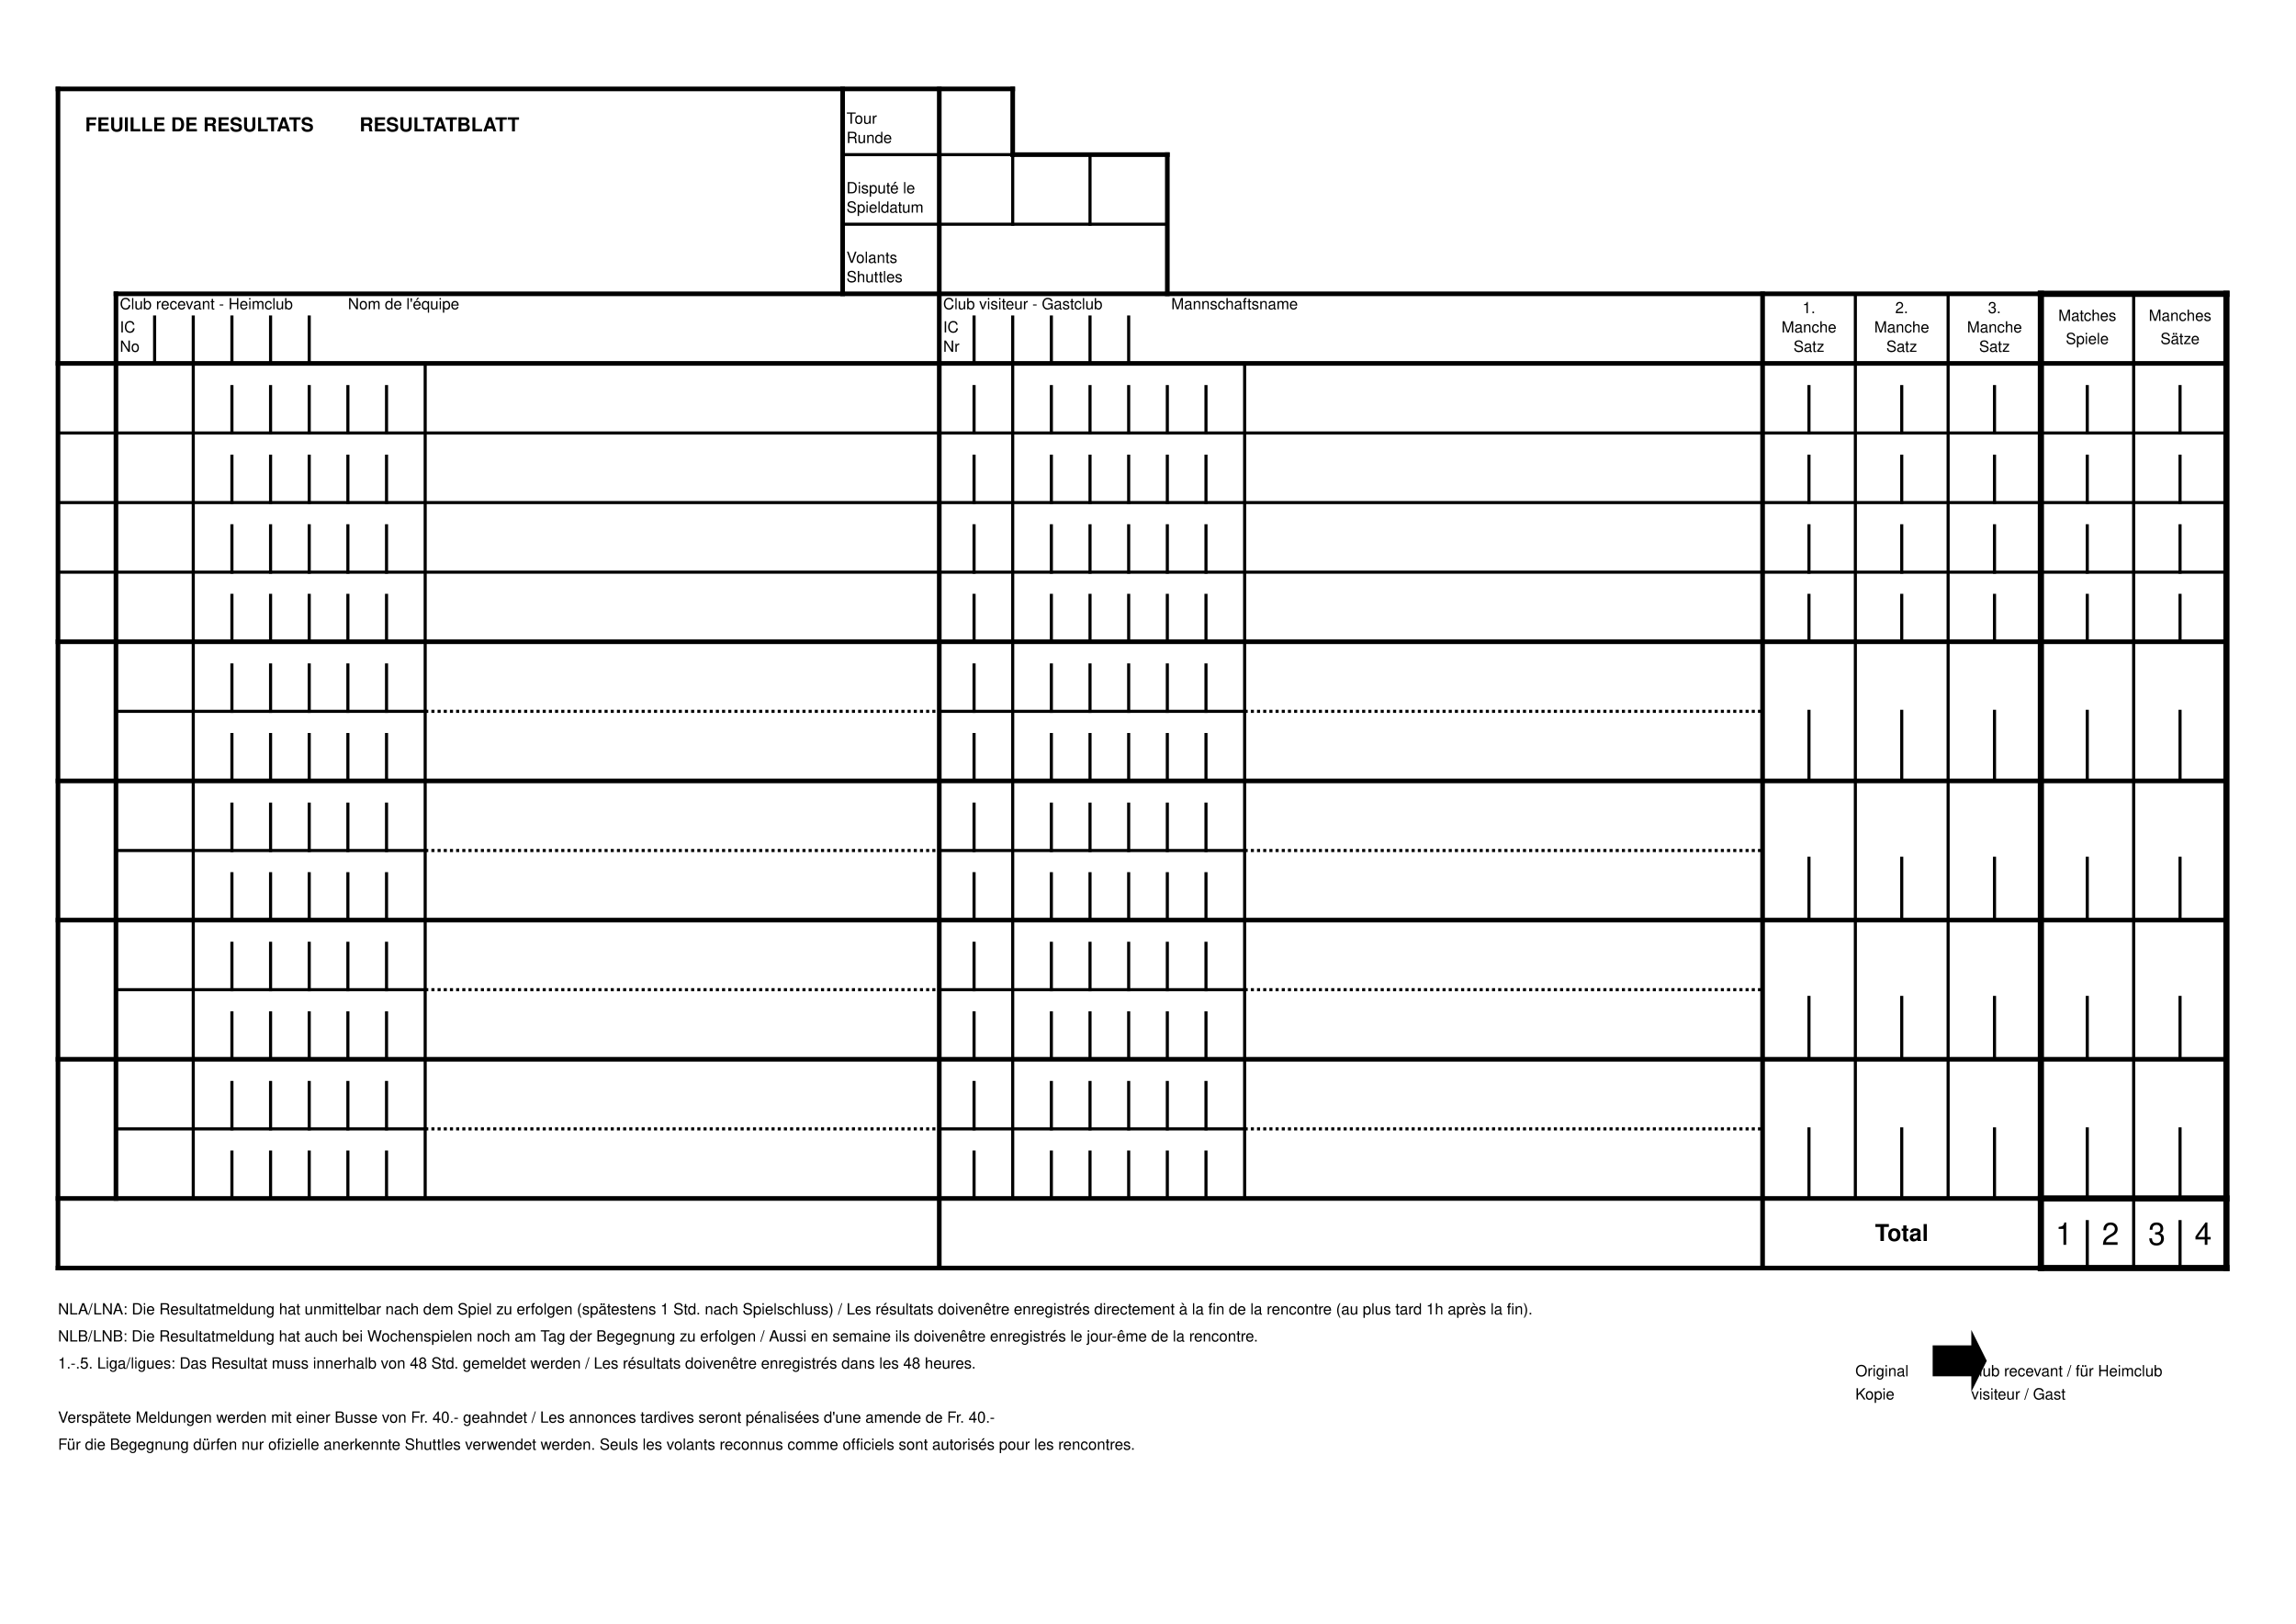
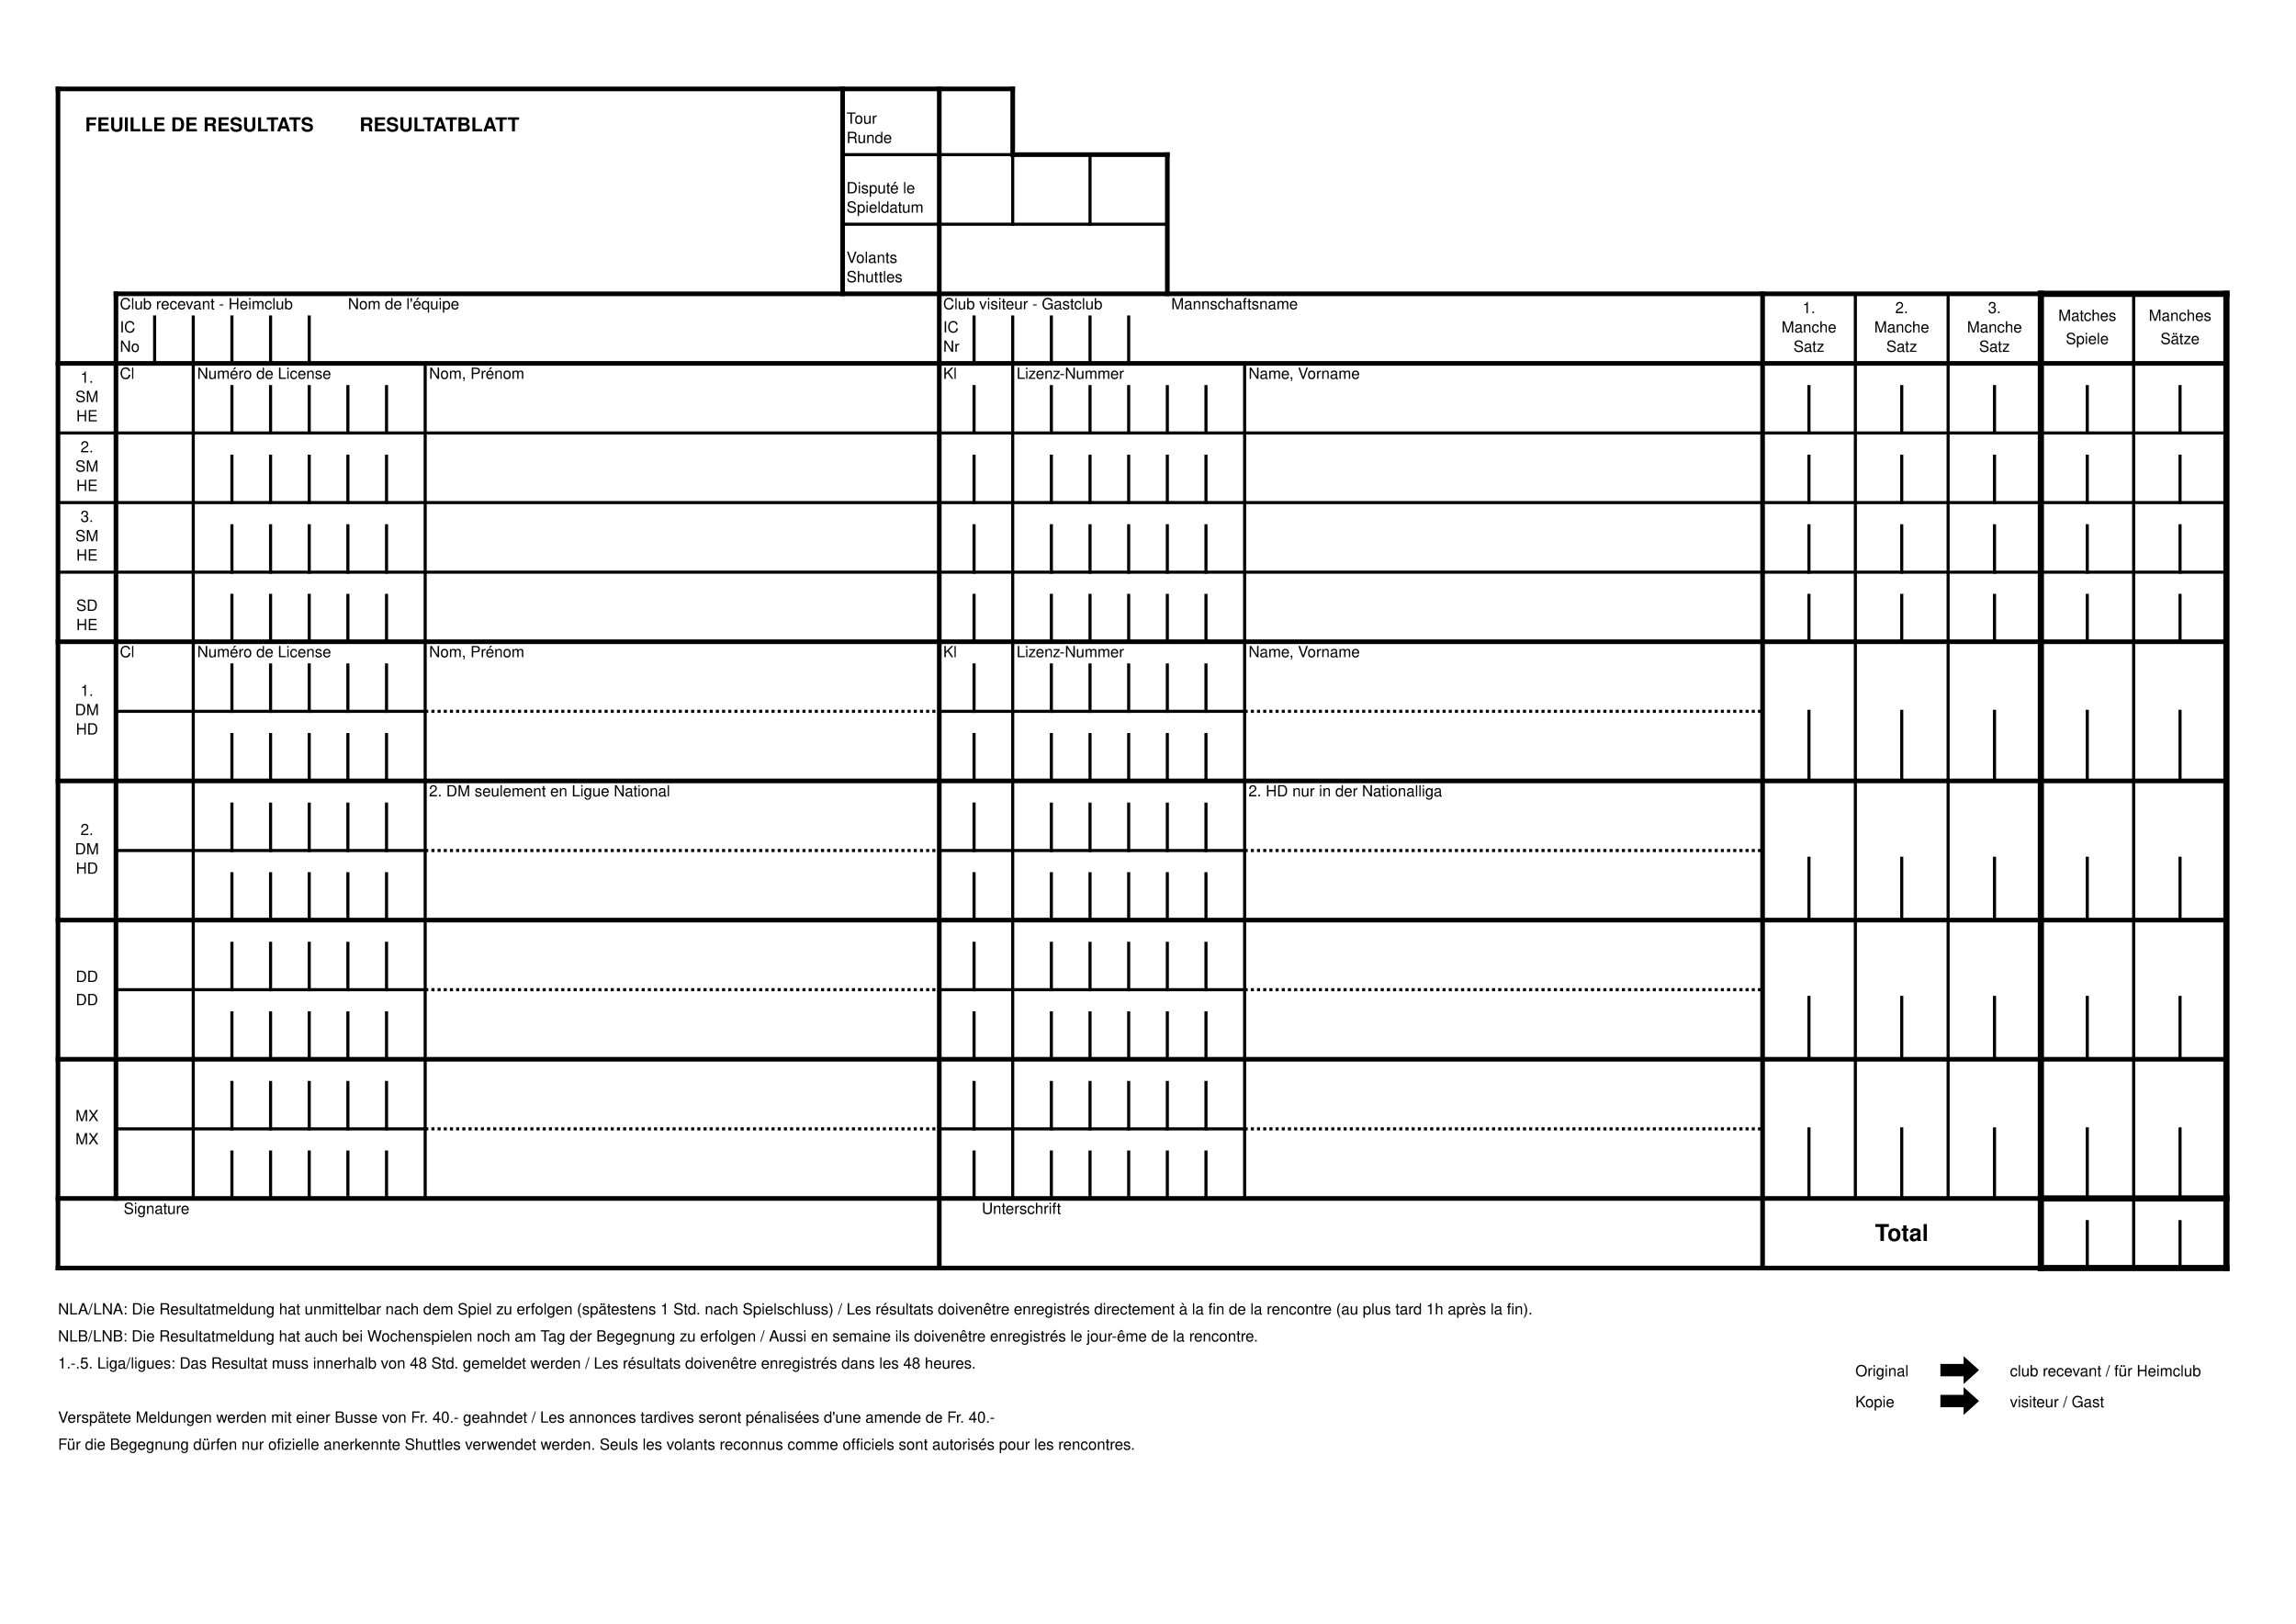
<svg xmlns="http://www.w3.org/2000/svg" version="1.1" viewBox="0 0 297 210">
  <style>
text {
	font-family: Helvetica;
	font-size: 2px;
	fill: #000000;
}
text.nla_entry {
	font-size: 4px;
}
text.nla_score {
	text-anchor: middle;
	font-size: 4px;	
}
line {
	stroke: #000;
	stroke-width: .4px;
	stroke-linecap: square;
}
line.thick {
	stroke-width: .6px;
}
line.verythick {
	stroke-width: .8px;
}
line.dotted {
	stroke-dasharray: .4;
	stroke-linecap: butt;
}
</style>
  <line x1="7.5" x2="7.5" y1="11.5" y2="164" class="thick" />
  <line x1="7.5" x2="131" y1="11.5" y2="11.5" class="thick" />
  <line x1="109" x2="109" y1="11.5" y2="38" class="thick" />
  <line x1="131" x2="131" y1="11.5" y2="20" class="thick" />
  <line x1="131" x2="151" y1="20" y2="20" class="thick" />
  <line x1="151" x2="151" y1="20" y2="38" class="thick" />
  <line x1="121.5" x2="121.5" y1="11.5" y2="164" class="thick" />
  <line x1="109" x2="131" y1="20" y2="20" />
  <line x1="109" x2="151" y1="29" y2="29" />
  <line x1="131" x2="131" y1="20" y2="29" />
  <line x1="141" x2="141" y1="20" y2="29" />
  <line x1="15" x2="264" y1="38" y2="38" class="thick" />
  <line x1="264" x2="288" y1="38" y2="38" class="verythick" />
  <line x1="7.5" x2="288" y1="47" y2="47" class="thick" />
  <line x1="15" x2="15" y1="38" y2="155" class="thick" />
  <line x1="20" x2="20" y1="41" y2="47" />
  <line x1="25" x2="25" y1="41" y2="47" />
  <line x1="30" x2="30" y1="41" y2="47" />
  <line x1="35" x2="35" y1="41" y2="47" />
  <line x1="40" x2="40" y1="41" y2="47" />
  <line x1="126" x2="126" y1="41" y2="47" />
  <line x1="131" x2="131" y1="41" y2="47" />
  <line x1="136" x2="136" y1="41" y2="47" />
  <line x1="141" x2="141" y1="41" y2="47" />
  <line x1="146" x2="146" y1="41" y2="47" />
  <line x1="228" x2="228" y1="38" y2="164" class="thick" />
  <line x1="240" x2="240" y1="38" y2="155" />
  <line x1="252" x2="252" y1="38" y2="155" />
  <line x1="264" x2="264" y1="38" y2="164" class="verythick" />
  <line x1="276" x2="276" y1="38" y2="164" />
  <line x1="288" x2="288" y1="38" y2="164" class="verythick" />
  <text style="font-size: 2.5px; font-weight:bold;" x="11" y="17">FEUILLE DE RESULTATS</text>
  <text style="font-size: 2.5px; font-weight:bold;" x="46.5" y="17">RESULTATBLATT</text>
  <text x="109.5" y="16">Tour</text>
  <text x="109.5" y="18.5">Runde</text>
  <text x="109.5" y="25">Disputé le</text>
  <text x="109.5" y="27.5">Spieldatum</text>
  <text x="109.5" y="34">Volants</text>
  <text x="109.5" y="36.5">Shuttles</text>
  <text x="15.5" y="40">Club recevant - Heimclub</text>
  <text x="45" y="40">Nom de l'équipe</text>
  <text x="15.5" y="43">IC</text>
  <text x="15.5" y="45.5">No</text>
  <text x="122" y="40">Club visiteur - Gastclub</text>
  <text x="151.5" y="40">Mannschaftsname</text>
  <text x="122" y="43">IC</text>
  <text x="122" y="45.5">Nr</text>
  <text text-anchor="middle" x="234" y="40.5">1.</text>
  <text text-anchor="middle" x="234" y="43">Manche</text>
  <text text-anchor="middle" x="234" y="45.5">Satz</text>
  <text text-anchor="middle" x="246" y="40.5">2.</text>
  <text text-anchor="middle" x="246" y="43">Manche</text>
  <text text-anchor="middle" x="246" y="45.5">Satz</text>
  <text text-anchor="middle" x="258" y="40.5">3.</text>
  <text text-anchor="middle" x="258" y="43">Manche</text>
  <text text-anchor="middle" x="258" y="45.5">Satz</text>
  <text text-anchor="middle" x="270" y="41.5">Matches</text>
  <text text-anchor="middle" x="270" y="44.5">Spiele</text>
  <text text-anchor="middle" x="282" y="41.5">Manches</text>
  <text text-anchor="middle" x="282" y="44.5">Sätze</text>
  <line x1="7.5" x2="288" y1="56" y2="56" />
  <line x1="7.5" x2="288" y1="65" y2="65" />
  <line x1="7.5" x2="288" y1="74" y2="74" />
  <line x1="7.5" x2="288" y1="83" y2="83" class="thick" />
  <line x1="7.5" x2="288" y1="101" y2="101" class="thick" />
  <line x1="7.5" x2="288" y1="119" y2="119" class="thick" />
  <line x1="7.5" x2="288" y1="137" y2="137" class="thick" />
  <line x1="25" x2="25" y1="47" y2="155" />
  <line x1="55" x2="55" y1="47" y2="155" />
  <line x1="131" x2="131" y1="47" y2="155" />
  <line x1="161" x2="161" y1="47" y2="155" />
  <line x1="15" x2="55" y1="92" y2="92" />
  <line x1="55" x2="121.5" y1="92" y2="92" class="dotted" />
  <line x1="121.5" x2="161" y1="92" y2="92" />
  <line x1="161" x2="228" y1="92" y2="92" class="dotted" />
  <line x1="15" x2="55" y1="110" y2="110" />
  <line x1="55" x2="121.5" y1="110" y2="110" class="dotted" />
  <line x1="121.5" x2="161" y1="110" y2="110" />
  <line x1="161" x2="228" y1="110" y2="110" class="dotted" />
  <line x1="15" x2="55" y1="128" y2="128" />
  <line x1="55" x2="121.5" y1="128" y2="128" class="dotted" />
  <line x1="121.5" x2="161" y1="128" y2="128" />
  <line x1="161" x2="228" y1="128" y2="128" class="dotted" />
  <line x1="15" x2="55" y1="146" y2="146" />
  <line x1="55" x2="121.5" y1="146" y2="146" class="dotted" />
  <line x1="121.5" x2="161" y1="146" y2="146" />
  <line x1="161" x2="228" y1="146" y2="146" class="dotted" />
  <line x1="7.5" x2="264" y1="155" y2="155" class="thick" />
  <line x1="264" x2="288" y1="155" y2="155" class="verythick" />
+   <text x="15.5" y="49">Cl</text>
+   <text x="15.5" y="85">Cl</text>
+   <text x="25.5" y="49">Numéro de License</text>
+   <text x="25.5" y="85">Numéro de License</text>
+   <text x="55.5" y="49">Nom, Prénom</text>
+   <text x="55.5" y="85">Nom, Prénom</text>
+   <text x="122" y="49">Kl</text>
+   <text x="122" y="85">Kl</text>
+   <text x="131.5" y="49">Lizenz-Nummer</text>
+   <text x="131.5" y="85">Lizenz-Nummer</text>
+   <text x="161.5" y="49">Name, Vorname</text>
+   <text x="161.5" y="85">Name, Vorname</text>
+   <text x="55.5" y="103">2. DM seulement en Ligue National</text>
+   <text x="161.5" y="103">2. HD nur in der Nationalliga</text>
+   <text x="11.25" y="49.5" text-anchor="middle">1.</text>
+   <text x="11.25" y="52" text-anchor="middle">SM</text>
+   <text x="11.25" y="54.5" text-anchor="middle">HE</text>
+   <text x="11.25" y="58.5" text-anchor="middle">2.</text>
+   <text x="11.25" y="61" text-anchor="middle">SM</text>
+   <text x="11.25" y="63.5" text-anchor="middle">HE</text>
+   <text x="11.25" y="67.5" text-anchor="middle">3.</text>
+   <text x="11.25" y="70" text-anchor="middle">SM</text>
+   <text x="11.25" y="72.5" text-anchor="middle">HE</text>
+   <text x="11.25" y="79" text-anchor="middle">SD</text>
+   <text x="11.25" y="81.5" text-anchor="middle">HE</text>
+   <text x="11.25" y="90" text-anchor="middle">1.</text>
+   <text x="11.25" y="92.5" text-anchor="middle">DM</text>
+   <text x="11.25" y="95" text-anchor="middle">HD</text>
+   <text x="11.25" y="108" text-anchor="middle">2.</text>
+   <text x="11.25" y="110.5" text-anchor="middle">DM</text>
+   <text x="11.25" y="113" text-anchor="middle">HD</text>
+   <text x="11.25" y="127" text-anchor="middle">DD</text>
+   <text x="11.25" y="130" text-anchor="middle">DD</text>
+   <text x="11.25" y="145" text-anchor="middle">MX</text>
+   <text x="11.25" y="148" text-anchor="middle">MX</text>
  <text x="41" y="45" class="nla_entry" id="es_svg_teamname0" />
  <text x="147" y="45" class="nla_entry" id="es_svg_teamname1" />
  <text x="56" y="53.5" class="nla_entry" id="es_svg_1.HE_player0.0" />
  <text x="162" y="53.5" class="nla_entry" id="es_svg_1.HE_player1.0" />
  <text x="56" y="62.5" class="nla_entry" id="es_svg_2.HE_player0.0" />
  <text x="162" y="62.5" class="nla_entry" id="es_svg_2.HE_player1.0" />
  <text x="56" y="71.5" class="nla_entry" id="es_svg_3.HE_player0.0" />
  <text x="162" y="71.5" class="nla_entry" id="es_svg_3.HE_player1.0" />
  <text x="56" y="80.5" class="nla_entry" id="es_svg_DE_player0.0" />
  <text x="162" y="80.5" class="nla_entry" id="es_svg_DE_player1.0" />
  <text x="56" y="89.5" class="nla_entry" id="es_svg_1.HD_player0.0" />
  <text x="162" y="89.5" class="nla_entry" id="es_svg_1.HD_player1.0" />
  <text x="56" y="98.5" class="nla_entry" id="es_svg_1.HD_player0.1" />
  <text x="162" y="98.5" class="nla_entry" id="es_svg_1.HD_player1.1" />
  <text x="56" y="107.5" class="nla_entry" id="es_svg_2.HD_player0.0" />
  <text x="162" y="107.5" class="nla_entry" id="es_svg_2.HD_player1.0" />
  <text x="56" y="116.5" class="nla_entry" id="es_svg_2.HD_player0.1" />
  <text x="162" y="116.5" class="nla_entry" id="es_svg_2.HD_player1.1" />
  <text x="56" y="125.5" class="nla_entry" id="es_svg_DD_player0.0" />
  <text x="162" y="125.5" class="nla_entry" id="es_svg_DD_player1.0" />
  <text x="56" y="134.5" class="nla_entry" id="es_svg_DD_player0.1" />
  <text x="162" y="134.5" class="nla_entry" id="es_svg_DD_player1.1" />
  <text x="56" y="143.5" class="nla_entry" id="es_svg_GD_player0.0" />
  <text x="162" y="143.5" class="nla_entry" id="es_svg_GD_player1.0" />
  <text x="56" y="152.5" class="nla_entry" id="es_svg_GD_player0.1" />
  <text x="162" y="152.5" class="nla_entry" id="es_svg_GD_player1.1" />
  <text x="231" y="53.5" class="nla_score" id="es_svg_1.HE_score0_0" />
  <text x="237" y="53.5" class="nla_score" id="es_svg_1.HE_score0_1" />
  <text x="243" y="53.5" class="nla_score" id="es_svg_1.HE_score1_0" />
  <text x="249" y="53.5" class="nla_score" id="es_svg_1.HE_score1_1" />
  <text x="255" y="53.5" class="nla_score" id="es_svg_1.HE_score2_0" />
  <text x="261" y="53.5" class="nla_score" id="es_svg_1.HE_score2_1" />
  <text x="267" y="53.5" class="nla_score" id="es_svg_1.HE_matches0" />
  <text x="273" y="53.5" class="nla_score" id="es_svg_1.HE_matches1" />
  <text x="279" y="53.5" class="nla_score" id="es_svg_1.HE_games0" />
  <text x="285" y="53.5" class="nla_score" id="es_svg_1.HE_games1" />
  <text x="231" y="62.5" class="nla_score" id="es_svg_2.HE_score0_0" />
  <text x="237" y="62.5" class="nla_score" id="es_svg_2.HE_score0_1" />
  <text x="243" y="62.5" class="nla_score" id="es_svg_2.HE_score1_0" />
  <text x="249" y="62.5" class="nla_score" id="es_svg_2.HE_score1_1" />
  <text x="255" y="62.5" class="nla_score" id="es_svg_2.HE_score2_0" />
  <text x="261" y="62.5" class="nla_score" id="es_svg_2.HE_score2_1" />
  <text x="267" y="62.5" class="nla_score" id="es_svg_2.HE_matches0" />
  <text x="273" y="62.5" class="nla_score" id="es_svg_2.HE_matches1" />
  <text x="279" y="62.5" class="nla_score" id="es_svg_2.HE_games0" />
  <text x="285" y="62.5" class="nla_score" id="es_svg_2.HE_games1" />
  <text x="231" y="71.5" class="nla_score" id="es_svg_3.HE_score0_0" />
  <text x="237" y="71.5" class="nla_score" id="es_svg_3.HE_score0_1" />
  <text x="243" y="71.5" class="nla_score" id="es_svg_3.HE_score1_0" />
  <text x="249" y="71.5" class="nla_score" id="es_svg_3.HE_score1_1" />
  <text x="255" y="71.5" class="nla_score" id="es_svg_3.HE_score2_0" />
  <text x="261" y="71.5" class="nla_score" id="es_svg_3.HE_score2_1" />
  <text x="267" y="71.5" class="nla_score" id="es_svg_3.HE_matches0" />
  <text x="273" y="71.5" class="nla_score" id="es_svg_3.HE_matches1" />
  <text x="279" y="71.5" class="nla_score" id="es_svg_3.HE_games0" />
  <text x="285" y="71.5" class="nla_score" id="es_svg_3.HE_games1" />
  <text x="231" y="80.5" class="nla_score" id="es_svg_DE_score0_0" />
  <text x="237" y="80.5" class="nla_score" id="es_svg_DE_score0_1" />
  <text x="243" y="80.5" class="nla_score" id="es_svg_DE_score1_0" />
  <text x="249" y="80.5" class="nla_score" id="es_svg_DE_score1_1" />
  <text x="255" y="80.5" class="nla_score" id="es_svg_DE_score2_0" />
  <text x="261" y="80.5" class="nla_score" id="es_svg_DE_score2_1" />
  <text x="267" y="80.5" class="nla_score" id="es_svg_DE_matches0" />
  <text x="273" y="80.5" class="nla_score" id="es_svg_DE_matches1" />
  <text x="279" y="80.5" class="nla_score" id="es_svg_DE_games0" />
  <text x="285" y="80.5" class="nla_score" id="es_svg_DE_games1" />
  <text x="231" y="98.5" class="nla_score" id="es_svg_1.HD_score0_0" />
  <text x="237" y="98.5" class="nla_score" id="es_svg_1.HD_score0_1" />
  <text x="243" y="98.5" class="nla_score" id="es_svg_1.HD_score1_0" />
  <text x="249" y="98.5" class="nla_score" id="es_svg_1.HD_score1_1" />
  <text x="255" y="98.5" class="nla_score" id="es_svg_1.HD_score2_0" />
  <text x="261" y="98.5" class="nla_score" id="es_svg_1.HD_score2_1" />
  <text x="267" y="98.5" class="nla_score" id="es_svg_1.HD_matches0" />
  <text x="273" y="98.5" class="nla_score" id="es_svg_1.HD_matches1" />
  <text x="279" y="98.5" class="nla_score" id="es_svg_1.HD_games0" />
  <text x="285" y="98.5" class="nla_score" id="es_svg_1.HD_games1" />
  <text x="231" y="116.5" class="nla_score" id="es_svg_2.HD_score0_0" />
  <text x="237" y="116.5" class="nla_score" id="es_svg_2.HD_score0_1" />
  <text x="243" y="116.5" class="nla_score" id="es_svg_2.HD_score1_0" />
  <text x="249" y="116.5" class="nla_score" id="es_svg_2.HD_score1_1" />
  <text x="255" y="116.5" class="nla_score" id="es_svg_2.HD_score2_0" />
  <text x="261" y="116.5" class="nla_score" id="es_svg_2.HD_score2_1" />
  <text x="267" y="116.5" class="nla_score" id="es_svg_2.HD_matches0" />
  <text x="273" y="116.5" class="nla_score" id="es_svg_2.HD_matches1" />
  <text x="279" y="116.5" class="nla_score" id="es_svg_2.HD_games0" />
  <text x="285" y="116.5" class="nla_score" id="es_svg_2.HD_games1" />
  <text x="231" y="134.5" class="nla_score" id="es_svg_DD_score0_0" />
  <text x="237" y="134.5" class="nla_score" id="es_svg_DD_score0_1" />
  <text x="243" y="134.5" class="nla_score" id="es_svg_DD_score1_0" />
  <text x="249" y="134.5" class="nla_score" id="es_svg_DD_score1_1" />
  <text x="255" y="134.5" class="nla_score" id="es_svg_DD_score2_0" />
  <text x="261" y="134.5" class="nla_score" id="es_svg_DD_score2_1" />
  <text x="267" y="134.5" class="nla_score" id="es_svg_DD_matches0" />
  <text x="273" y="134.5" class="nla_score" id="es_svg_DD_matches1" />
  <text x="279" y="134.5" class="nla_score" id="es_svg_DD_games0" />
  <text x="285" y="134.5" class="nla_score" id="es_svg_DD_games1" />
  <text x="231" y="152.5" class="nla_score" id="es_svg_GD_score0_0" />
  <text x="237" y="152.5" class="nla_score" id="es_svg_GD_score0_1" />
  <text x="243" y="152.5" class="nla_score" id="es_svg_GD_score1_0" />
  <text x="249" y="152.5" class="nla_score" id="es_svg_GD_score1_1" />
  <text x="255" y="152.5" class="nla_score" id="es_svg_GD_score2_0" />
  <text x="261" y="152.5" class="nla_score" id="es_svg_GD_score2_1" />
  <text x="267" y="152.5" class="nla_score" id="es_svg_GD_matches0" />
  <text x="273" y="152.5" class="nla_score" id="es_svg_GD_matches1" />
  <text x="279" y="152.5" class="nla_score" id="es_svg_GD_games0" />
  <text x="285" y="152.5" class="nla_score" id="es_svg_GD_games1" />
  <text x="246" y="160.5" text-anchor="middle" style="font-weight: bold; font-size: 3px;">Total</text>
  <line x1="270" x2="270" y1="158" y2="164" />
  <line x1="282" x2="282" y1="158" y2="164" />
-   <text x="267" y="161" class="nla_score" id="es_svg_sum_matches0">1</text>
-   <text x="273" y="161" class="nla_score" id="es_svg_sum_matches1">2</text>
-   <text x="279" y="161" class="nla_score" id="es_svg_sum_games0">3</text>
-   <text x="285" y="161" class="nla_score" id="es_svg_sum_games1">4</text>
+   <text x="267" y="161" class="nla_score" id="es_svg_sum_matches0" />
+   <text x="273" y="161" class="nla_score" id="es_svg_sum_matches1" />
+   <text x="279" y="161" class="nla_score" id="es_svg_sum_games0" />
+   <text x="285" y="161" class="nla_score" id="es_svg_sum_games1" />
  <line x1="30" x2="30" y1="50" y2="56" />
  <line x1="35" x2="35" y1="50" y2="56" />
  <line x1="40" x2="40" y1="50" y2="56" />
  <line x1="45" x2="45" y1="50" y2="56" />
  <line x1="50" x2="50" y1="50" y2="56" />
  <line x1="126" x2="126" y1="50" y2="56" />
  <line x1="136" x2="136" y1="50" y2="56" />
  <line x1="141" x2="141" y1="50" y2="56" />
  <line x1="146" x2="146" y1="50" y2="56" />
  <line x1="151" x2="151" y1="50" y2="56" />
  <line x1="156" x2="156" y1="50" y2="56" />
  <line x1="234" x2="234" y1="50" y2="56" />
  <line x1="246" x2="246" y1="50" y2="56" />
  <line x1="258" x2="258" y1="50" y2="56" />
  <line x1="270" x2="270" y1="50" y2="56" />
  <line x1="282" x2="282" y1="50" y2="56" />
  <line x1="30" x2="30" y1="59" y2="65" />
  <line x1="35" x2="35" y1="59" y2="65" />
  <line x1="40" x2="40" y1="59" y2="65" />
  <line x1="45" x2="45" y1="59" y2="65" />
  <line x1="50" x2="50" y1="59" y2="65" />
  <line x1="126" x2="126" y1="59" y2="65" />
  <line x1="136" x2="136" y1="59" y2="65" />
  <line x1="141" x2="141" y1="59" y2="65" />
  <line x1="146" x2="146" y1="59" y2="65" />
  <line x1="151" x2="151" y1="59" y2="65" />
  <line x1="156" x2="156" y1="59" y2="65" />
  <line x1="234" x2="234" y1="59" y2="65" />
  <line x1="246" x2="246" y1="59" y2="65" />
  <line x1="258" x2="258" y1="59" y2="65" />
  <line x1="270" x2="270" y1="59" y2="65" />
  <line x1="282" x2="282" y1="59" y2="65" />
  <line x1="30" x2="30" y1="68" y2="74" />
  <line x1="35" x2="35" y1="68" y2="74" />
  <line x1="40" x2="40" y1="68" y2="74" />
  <line x1="45" x2="45" y1="68" y2="74" />
  <line x1="50" x2="50" y1="68" y2="74" />
  <line x1="126" x2="126" y1="68" y2="74" />
  <line x1="136" x2="136" y1="68" y2="74" />
  <line x1="141" x2="141" y1="68" y2="74" />
  <line x1="146" x2="146" y1="68" y2="74" />
  <line x1="151" x2="151" y1="68" y2="74" />
  <line x1="156" x2="156" y1="68" y2="74" />
  <line x1="234" x2="234" y1="68" y2="74" />
  <line x1="246" x2="246" y1="68" y2="74" />
  <line x1="258" x2="258" y1="68" y2="74" />
  <line x1="270" x2="270" y1="68" y2="74" />
  <line x1="282" x2="282" y1="68" y2="74" />
  <line x1="30" x2="30" y1="77" y2="83" />
  <line x1="35" x2="35" y1="77" y2="83" />
  <line x1="40" x2="40" y1="77" y2="83" />
  <line x1="45" x2="45" y1="77" y2="83" />
  <line x1="50" x2="50" y1="77" y2="83" />
  <line x1="126" x2="126" y1="77" y2="83" />
  <line x1="136" x2="136" y1="77" y2="83" />
  <line x1="141" x2="141" y1="77" y2="83" />
  <line x1="146" x2="146" y1="77" y2="83" />
  <line x1="151" x2="151" y1="77" y2="83" />
  <line x1="156" x2="156" y1="77" y2="83" />
  <line x1="234" x2="234" y1="77" y2="83" />
  <line x1="246" x2="246" y1="77" y2="83" />
  <line x1="258" x2="258" y1="77" y2="83" />
  <line x1="270" x2="270" y1="77" y2="83" />
  <line x1="282" x2="282" y1="77" y2="83" />
  <line x1="30" x2="30" y1="86" y2="92" />
  <line x1="35" x2="35" y1="86" y2="92" />
  <line x1="40" x2="40" y1="86" y2="92" />
  <line x1="45" x2="45" y1="86" y2="92" />
  <line x1="50" x2="50" y1="86" y2="92" />
  <line x1="126" x2="126" y1="86" y2="92" />
  <line x1="136" x2="136" y1="86" y2="92" />
  <line x1="141" x2="141" y1="86" y2="92" />
  <line x1="146" x2="146" y1="86" y2="92" />
  <line x1="151" x2="151" y1="86" y2="92" />
  <line x1="156" x2="156" y1="86" y2="92" />
  <line x1="30" x2="30" y1="95" y2="101" />
  <line x1="35" x2="35" y1="95" y2="101" />
  <line x1="40" x2="40" y1="95" y2="101" />
  <line x1="45" x2="45" y1="95" y2="101" />
  <line x1="50" x2="50" y1="95" y2="101" />
  <line x1="126" x2="126" y1="95" y2="101" />
  <line x1="136" x2="136" y1="95" y2="101" />
  <line x1="141" x2="141" y1="95" y2="101" />
  <line x1="146" x2="146" y1="95" y2="101" />
  <line x1="151" x2="151" y1="95" y2="101" />
  <line x1="156" x2="156" y1="95" y2="101" />
  <line x1="234" x2="234" y1="92" y2="101" />
  <line x1="246" x2="246" y1="92" y2="101" />
  <line x1="258" x2="258" y1="92" y2="101" />
  <line x1="270" x2="270" y1="92" y2="101" />
  <line x1="282" x2="282" y1="92" y2="101" />
  <line x1="30" x2="30" y1="104" y2="110" />
  <line x1="35" x2="35" y1="104" y2="110" />
  <line x1="40" x2="40" y1="104" y2="110" />
  <line x1="45" x2="45" y1="104" y2="110" />
  <line x1="50" x2="50" y1="104" y2="110" />
  <line x1="126" x2="126" y1="104" y2="110" />
  <line x1="136" x2="136" y1="104" y2="110" />
  <line x1="141" x2="141" y1="104" y2="110" />
  <line x1="146" x2="146" y1="104" y2="110" />
  <line x1="151" x2="151" y1="104" y2="110" />
  <line x1="156" x2="156" y1="104" y2="110" />
  <line x1="30" x2="30" y1="113" y2="119" />
  <line x1="35" x2="35" y1="113" y2="119" />
  <line x1="40" x2="40" y1="113" y2="119" />
  <line x1="45" x2="45" y1="113" y2="119" />
  <line x1="50" x2="50" y1="113" y2="119" />
  <line x1="126" x2="126" y1="113" y2="119" />
  <line x1="136" x2="136" y1="113" y2="119" />
  <line x1="141" x2="141" y1="113" y2="119" />
  <line x1="146" x2="146" y1="113" y2="119" />
  <line x1="151" x2="151" y1="113" y2="119" />
  <line x1="156" x2="156" y1="113" y2="119" />
  <line x1="234" x2="234" y1="111" y2="119" />
  <line x1="246" x2="246" y1="111" y2="119" />
  <line x1="258" x2="258" y1="111" y2="119" />
  <line x1="270" x2="270" y1="111" y2="119" />
  <line x1="282" x2="282" y1="111" y2="119" />
  <line x1="30" x2="30" y1="122" y2="128" />
  <line x1="35" x2="35" y1="122" y2="128" />
  <line x1="40" x2="40" y1="122" y2="128" />
  <line x1="45" x2="45" y1="122" y2="128" />
  <line x1="50" x2="50" y1="122" y2="128" />
  <line x1="126" x2="126" y1="122" y2="128" />
  <line x1="136" x2="136" y1="122" y2="128" />
  <line x1="141" x2="141" y1="122" y2="128" />
  <line x1="146" x2="146" y1="122" y2="128" />
  <line x1="151" x2="151" y1="122" y2="128" />
  <line x1="156" x2="156" y1="122" y2="128" />
  <line x1="30" x2="30" y1="131" y2="137" />
  <line x1="35" x2="35" y1="131" y2="137" />
  <line x1="40" x2="40" y1="131" y2="137" />
  <line x1="45" x2="45" y1="131" y2="137" />
  <line x1="50" x2="50" y1="131" y2="137" />
  <line x1="126" x2="126" y1="131" y2="137" />
  <line x1="136" x2="136" y1="131" y2="137" />
  <line x1="141" x2="141" y1="131" y2="137" />
  <line x1="146" x2="146" y1="131" y2="137" />
  <line x1="151" x2="151" y1="131" y2="137" />
  <line x1="156" x2="156" y1="131" y2="137" />
  <line x1="234" x2="234" y1="129" y2="137" />
  <line x1="246" x2="246" y1="129" y2="137" />
  <line x1="258" x2="258" y1="129" y2="137" />
  <line x1="270" x2="270" y1="129" y2="137" />
  <line x1="282" x2="282" y1="129" y2="137" />
  <line x1="30" x2="30" y1="140" y2="146" />
  <line x1="35" x2="35" y1="140" y2="146" />
  <line x1="40" x2="40" y1="140" y2="146" />
  <line x1="45" x2="45" y1="140" y2="146" />
  <line x1="50" x2="50" y1="140" y2="146" />
  <line x1="126" x2="126" y1="140" y2="146" />
  <line x1="136" x2="136" y1="140" y2="146" />
  <line x1="141" x2="141" y1="140" y2="146" />
  <line x1="146" x2="146" y1="140" y2="146" />
  <line x1="151" x2="151" y1="140" y2="146" />
  <line x1="156" x2="156" y1="140" y2="146" />
  <line x1="30" x2="30" y1="149" y2="155" />
  <line x1="35" x2="35" y1="149" y2="155" />
  <line x1="40" x2="40" y1="149" y2="155" />
  <line x1="45" x2="45" y1="149" y2="155" />
  <line x1="50" x2="50" y1="149" y2="155" />
  <line x1="126" x2="126" y1="149" y2="155" />
  <line x1="136" x2="136" y1="149" y2="155" />
  <line x1="141" x2="141" y1="149" y2="155" />
  <line x1="146" x2="146" y1="149" y2="155" />
  <line x1="151" x2="151" y1="149" y2="155" />
  <line x1="156" x2="156" y1="149" y2="155" />
  <line x1="234" x2="234" y1="146" y2="155" />
  <line x1="246" x2="246" y1="146" y2="155" />
  <line x1="258" x2="258" y1="146" y2="155" />
  <line x1="270" x2="270" y1="146" y2="155" />
  <line x1="282" x2="282" y1="146" y2="155" />
  <line x1="7.5" x2="264" y1="164" y2="164" class="thick" />
  <line x1="264" x2="288" y1="164" y2="164" class="verythick" />
  <text x="7.5" y="170">NLA/LNA: Die Resultatmeldung hat unmittelbar nach dem Spiel zu erfolgen (spätestens 1 Std. nach Spielschluss) / Les résultats doivenêtre enregistrés directement à la fin de la rencontre (au plus tard 1h après la fin).</text>
  <text x="7.5" y="173.5">NLB/LNB: Die Resultatmeldung hat auch bei Wochenspielen noch am Tag der Begegnung zu erfolgen / Aussi en semaine ils doivenêtre enregistrés le jour-ême de la rencontre.</text>
  <text x="7.5" y="177">1.-.5. Liga/ligues: Das Resultat muss innerhalb von 48 Std. gemeldet werden / Les résultats doivenêtre enregistrés dans les 48 heures.</text>
  <text x="7.5" y="184">Verspätete Meldungen werden mit einer Busse von Fr. 40.- geahndet / Les annonces tardives seront pénalisées d'une amende de Fr. 40.-</text>
  <text x="7.5" y="187.5">Für die Begegnung dürfen nur ofizielle anerkennte Shuttles verwendet werden. Seuls les volants reconnus comme officiels sont autorisés pour les rencontres.</text>
+   <text x="16" y="157">Signature</text>
+   <text x="127" y="157">Unterschrift</text>
  <text x="240" y="178">Original</text>
-   <text x="240" y="181">Kopie</text>
-   <text x="255" y="178">club recevant / für Heimclub</text>
-   <text x="255" y="181">visiteur / Gast</text>
-   <path d="M 250 178 v -4 h 5 v -2 l 2 4 l -2 4 v -2 z" fill="#000" />
+   <text x="240" y="182">Kopie</text>
+   <text x="260" y="178">club recevant / für Heimclub</text>
+   <text x="260" y="182">visiteur / Gast</text>
+   <path d="M 251 178 v -1.6 h 3 v -1 l 2 1.8 l -2 1.8 v -1 z" fill="#000" />
+   <path d="M 251 182 v -1.6 h 3 v -1 l 2 1.8 l -2 1.8 v -1 z" fill="#000" />
</svg>
